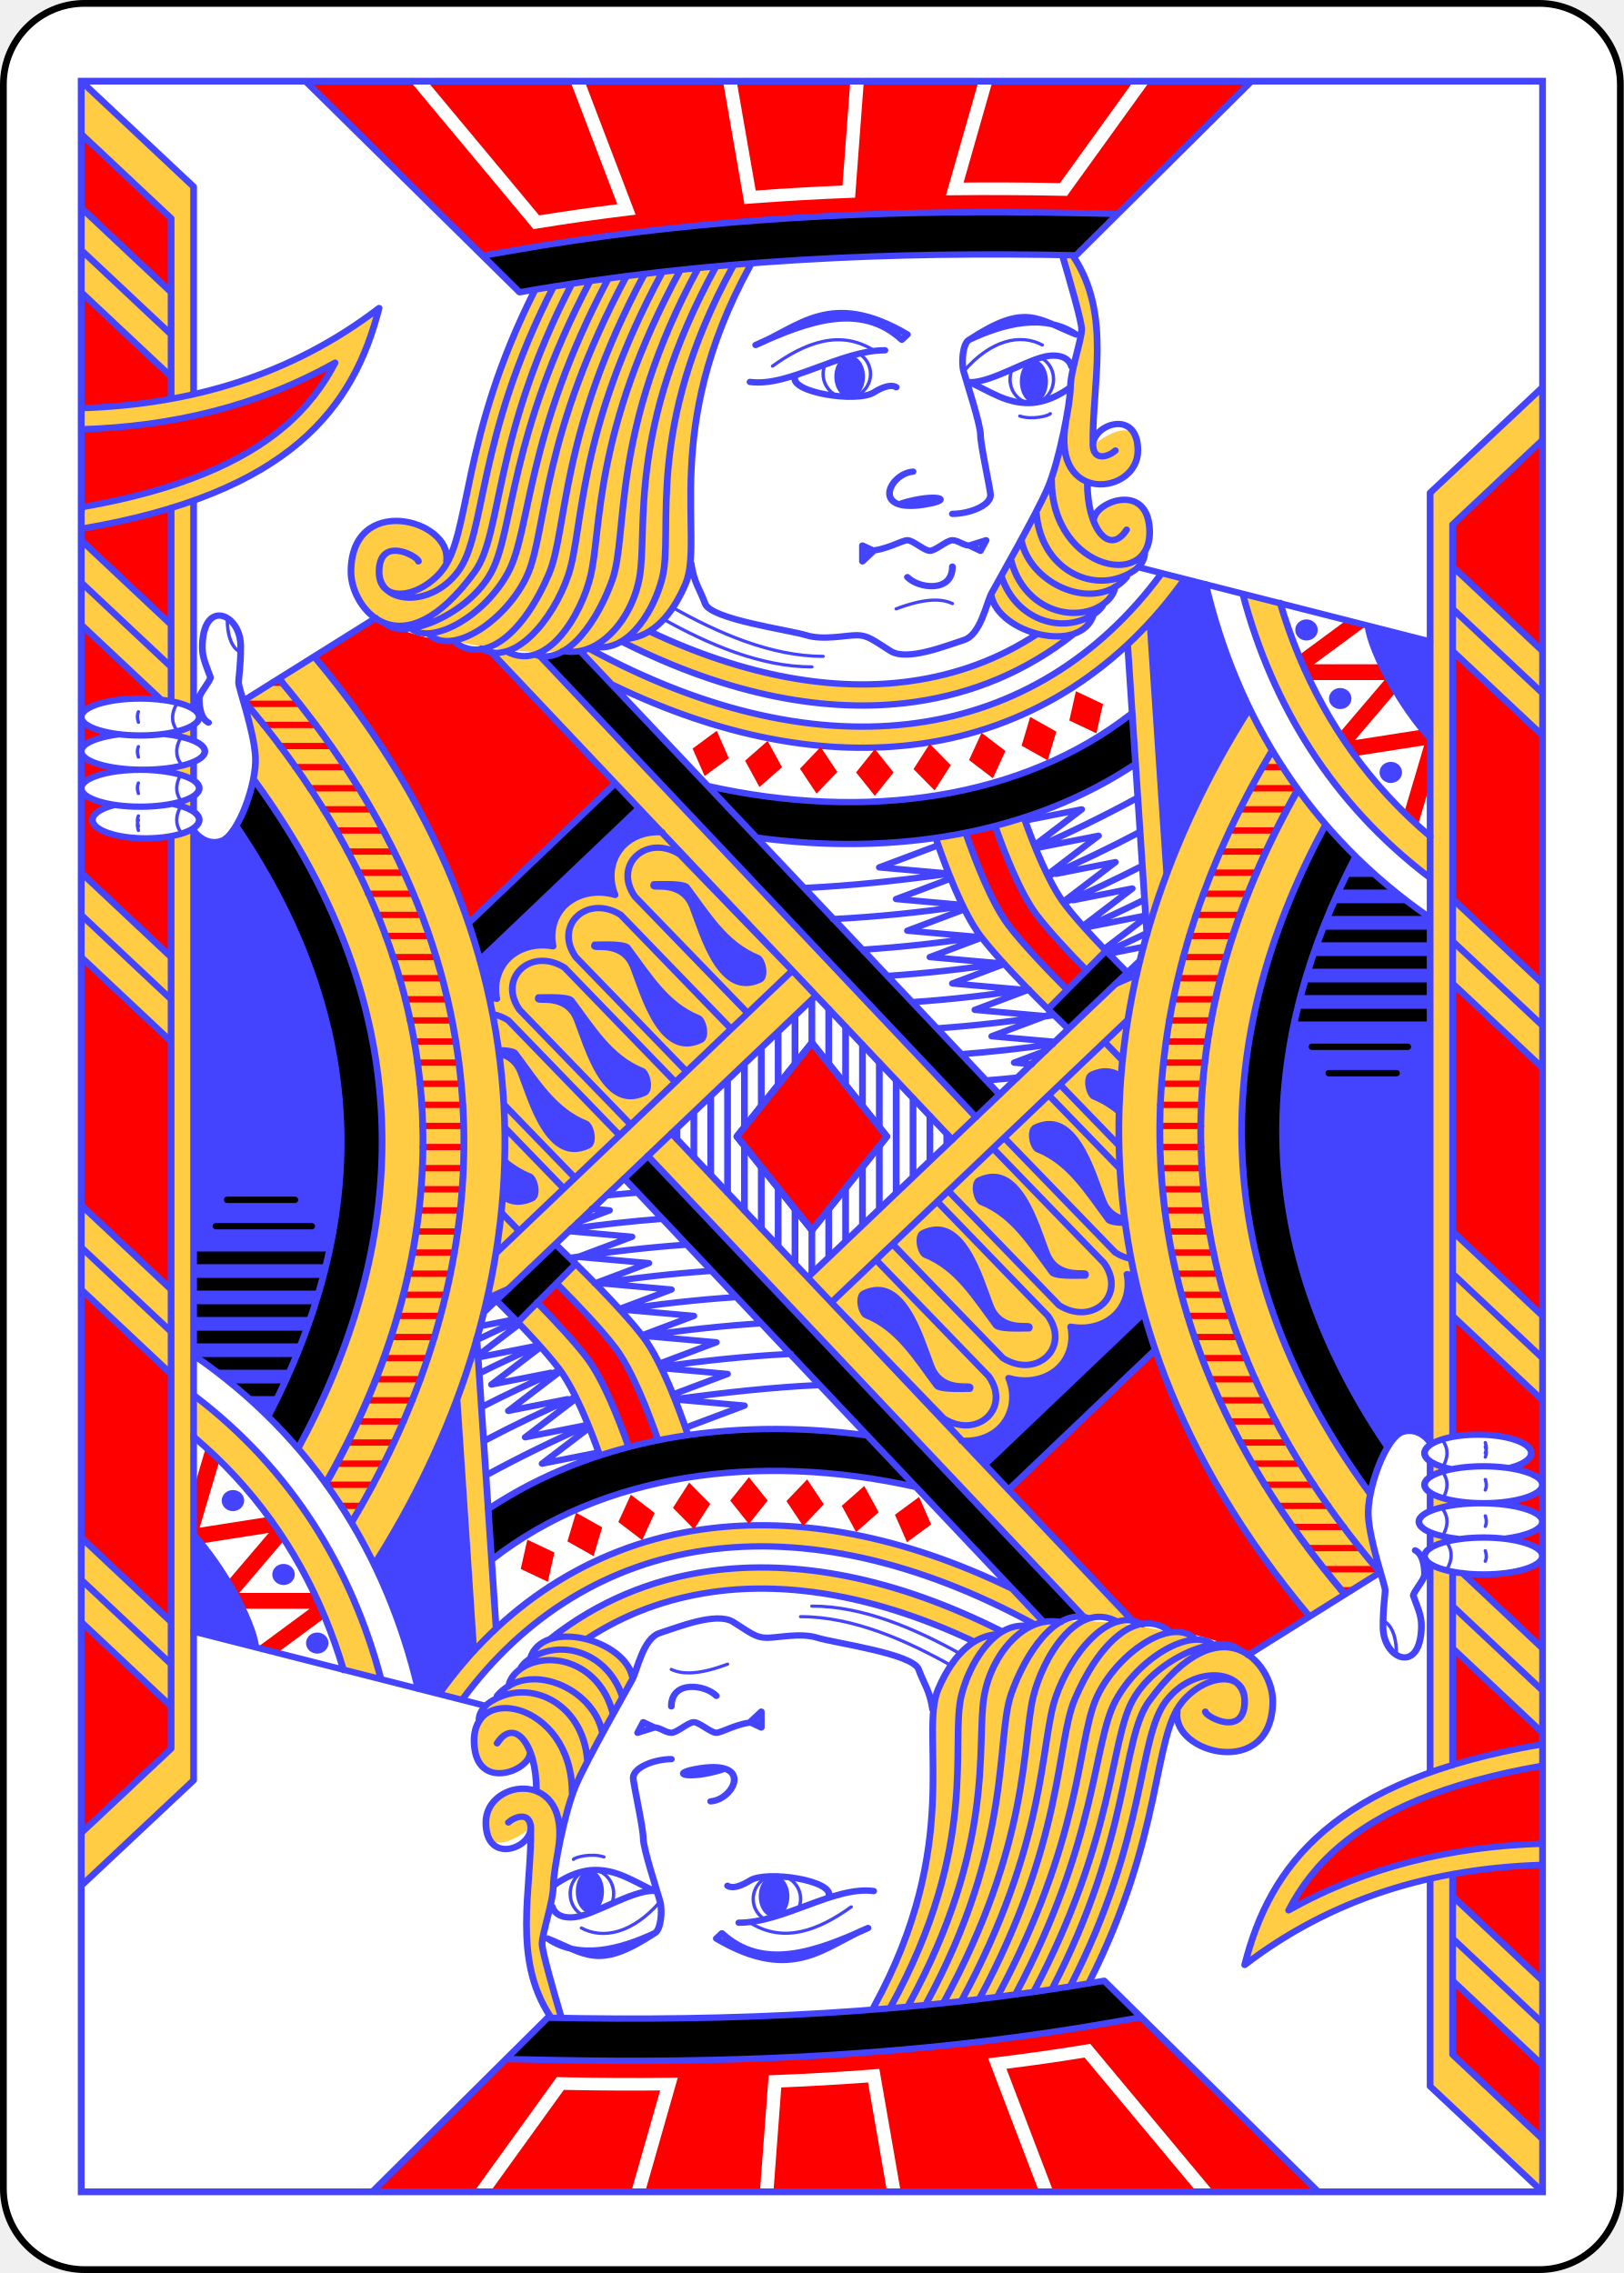
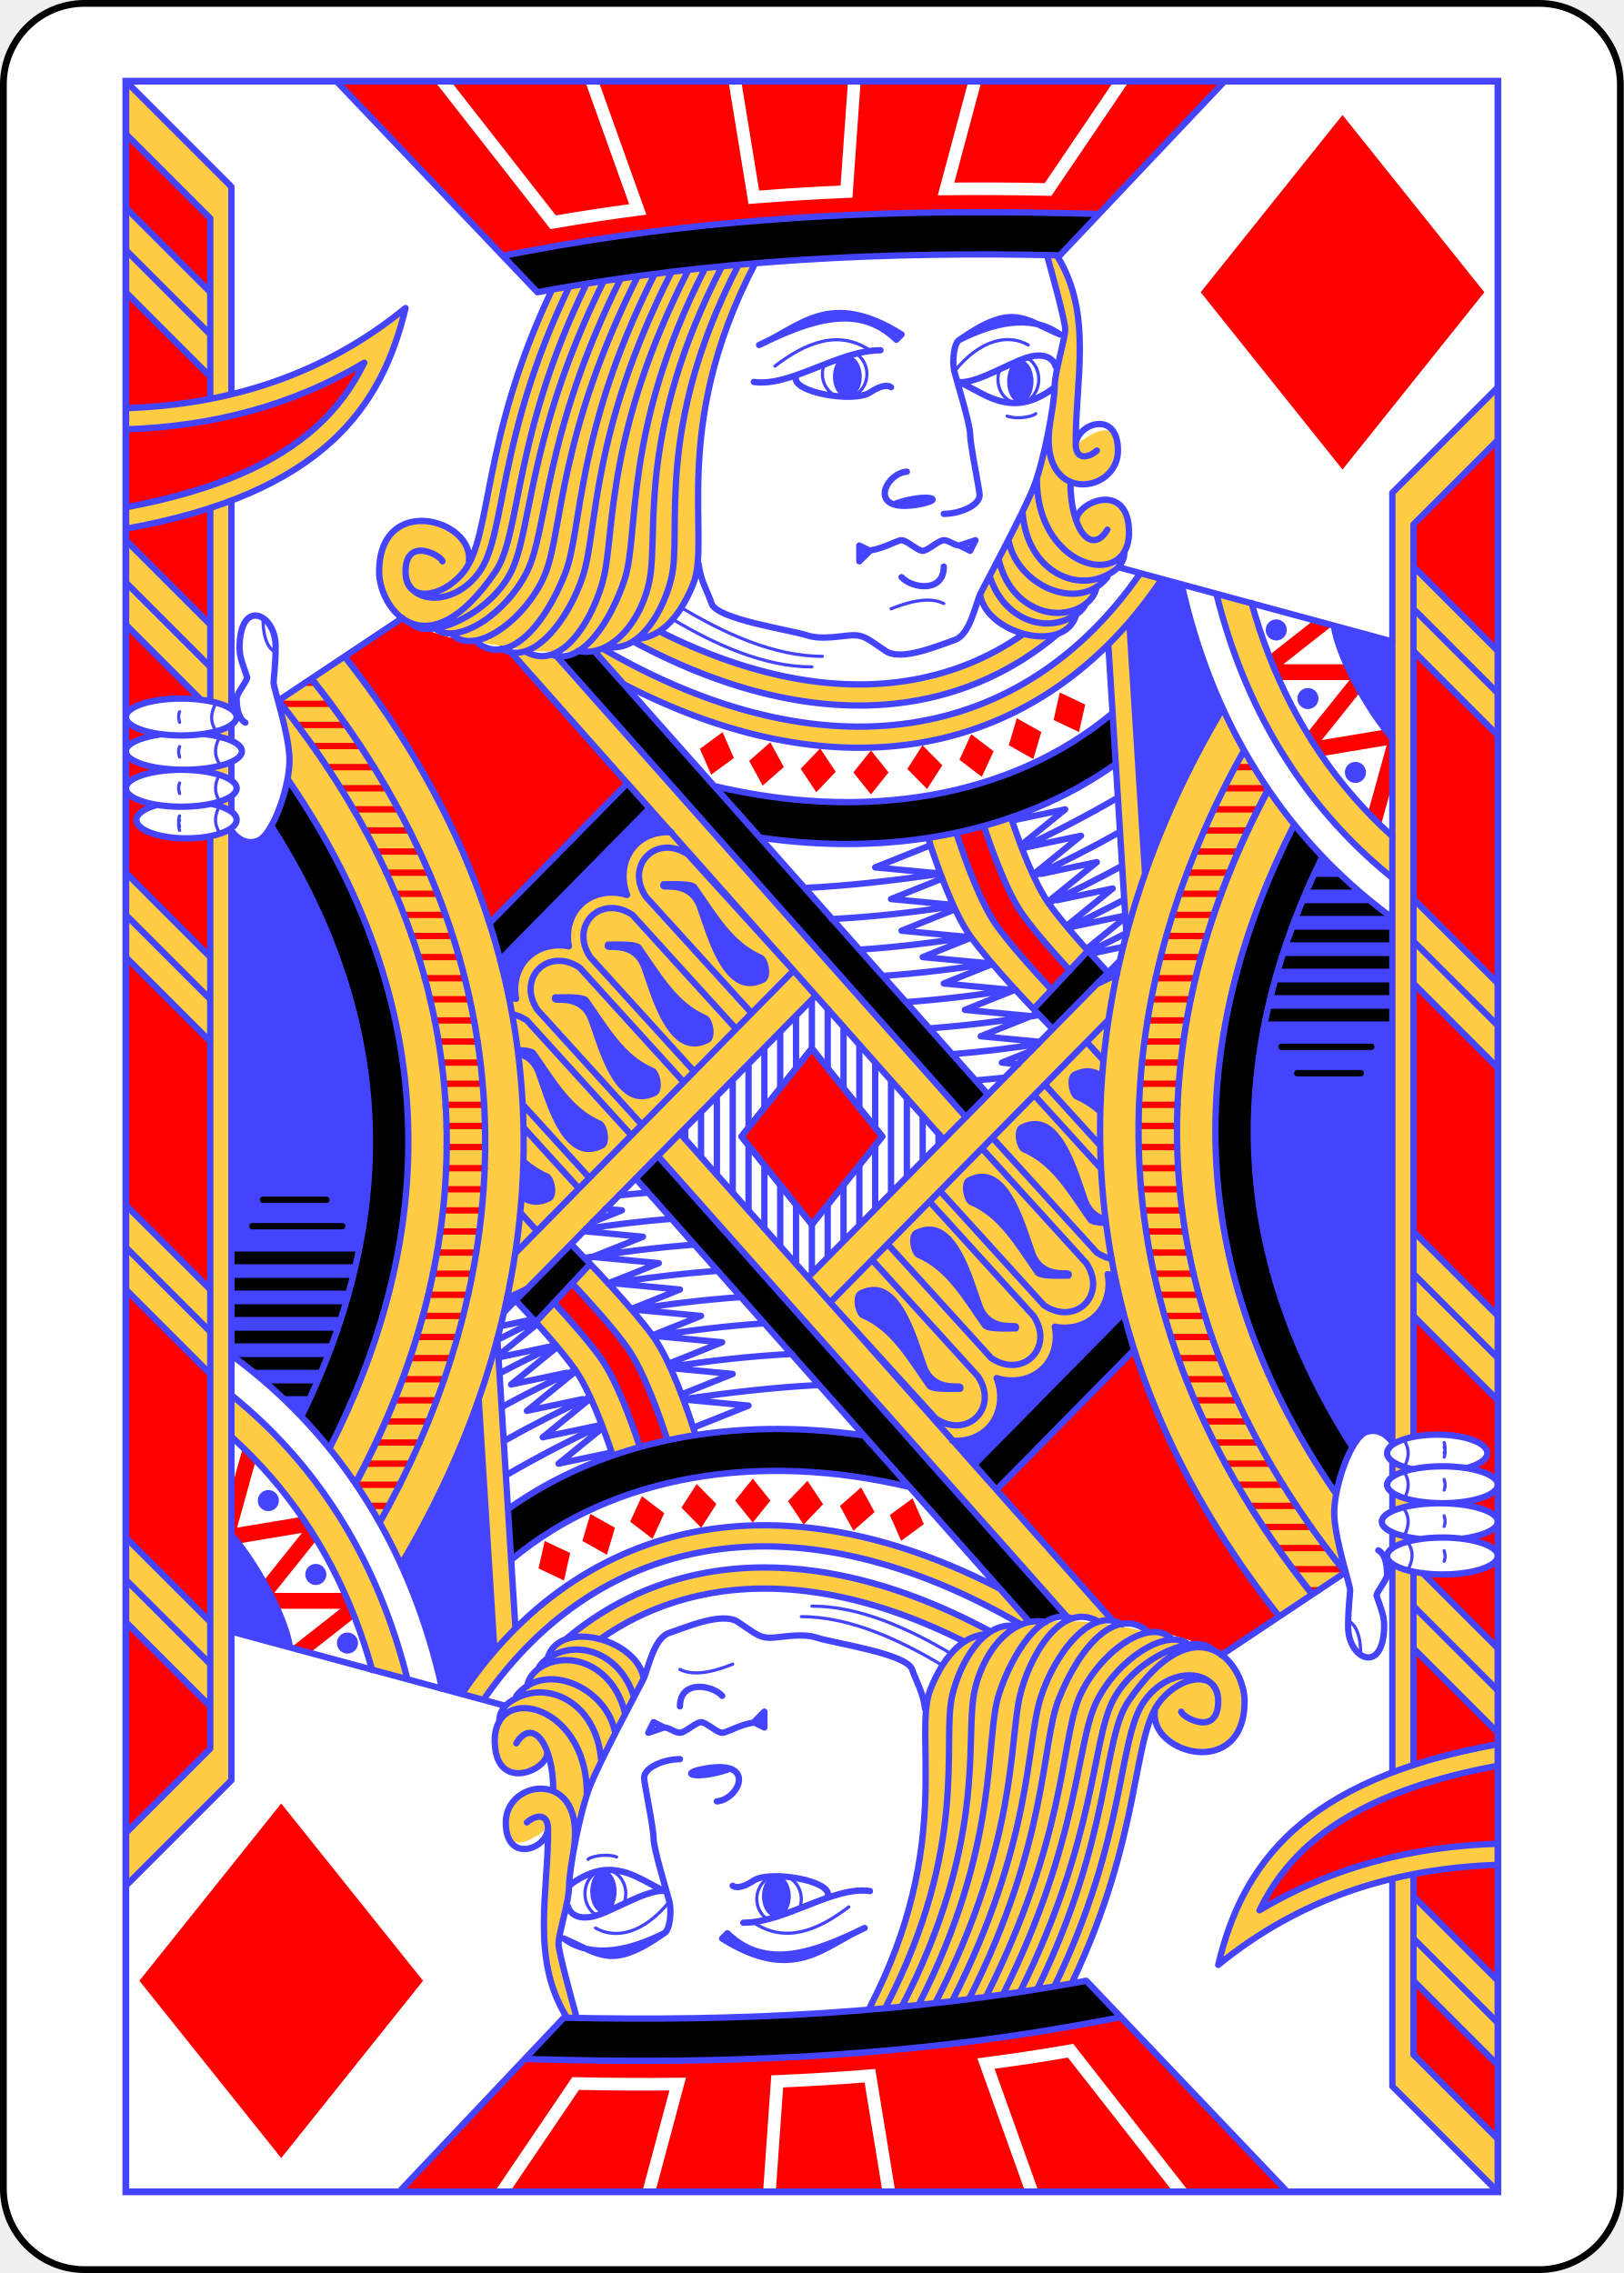
<svg xmlns="http://www.w3.org/2000/svg" xmlns:xlink="http://www.w3.org/1999/xlink" class="card" face="JD" height="3.5in" preserveAspectRatio="none" viewBox="-120 -168 240 336" width="2.5in">
  <defs>
    <symbol id="SDJ" viewBox="-600 -600 1200 1200" preserveAspectRatio="xMinYMid">
      <path d="M-400 0L0 -500L400 0L 0 500Z" fill="red" />
    </symbol>
    <symbol id="DJ6" preserveAspectRatio="none" viewBox="0 0 1300 2000">
      <path stroke="#44F" stroke-linecap="round" stroke-linejoin="round" stroke-width="3" fill="none" d="M85,590c-4.701,8.725 -5.187,17.099 0,25M88.71,621.884c-4.701,8.725 -5.187,17.099 0,25M88.71,656.884c-4.701,8.725 -5.187,17.099 0,25M88.71,686.884c-4.701,8.725 -5.187,17.099 0,25M130,510c0,25 10,30 10,30M50.928,597.5c-1.131,2.58 -1.339,5.774 0,10M50.928,630.524c-1.131,2.58 -1.339,5.774 0,10M50.928,665c-1.131,2.58 -1.339,5.774 0,10M50.928,700c-1.131,2.58 -1.339,5.774 0,10M50.928,696.159c-1.131,2.58 -1.339,5.774 0,10M725,500c25,-10 40,-10 50,-5M705,255c-30,-20 -60.951,-7.28 -90,15M785,275c24.496,-30.289 50.876,-35.961 70,-25M692.54,258.604c5.799,4.009 9.635,10.975 9.635,18.896 0,12.426 -9.441,22.5 -21.088,22.5 -11.646,0 -21.088,-10.074 -21.088,-22.5 0,-3.285 0.66,-6.406 1.846,-9.22M853.124,261.739c6.976,3.399 11.876,11.415 11.876,20.761 0,12.426 -8.662,22.5 -19.347,22.5 -10.685,0 -19.347,-10.074 -19.347,-22.5 0,-3.816 0.817,-7.411 2.259,-10.56M835,317.323c11.292,3.969 26.1,-0.362 27.069,-2.323M517.969,509.822C557.538,533.358 604.489,555.092 650,555M525.369,498.266C565.472,522.392 613.488,545.094 660,545" />
-       <use xlink:href="#SDJ" height="200" width="200" transform="translate(650,1000)scale(1,1.065)rotate(0)translate(-100,-100)" stroke="#44F" stroke-width="36" stroke-linejoin="round" stroke-linecap="round" />
-       <use xlink:href="#SDJ" height="50" width="50" transform="translate(894,598)scale(1,1.065)rotate(-26)translate(-25,-25)" />
-       <use xlink:href="#SDJ" height="50" width="50" transform="translate(852,623)scale(1,1.065)rotate(-22)translate(-25,-25)" />
-       <use xlink:href="#SDJ" height="50" width="50" transform="translate(806,639)scale(1,1.065)rotate(-14)translate(-25,-25)" />
-       <use xlink:href="#SDJ" height="50" width="50" transform="translate(757,650)scale(1,1.065)rotate(-6)translate(-25,-25)" />
-       <use xlink:href="#SDJ" height="50" width="50" transform="translate(706,655)scale(1,1.065)rotate(0)translate(-25,-25)" />
-       <use xlink:href="#SDJ" height="50" width="50" transform="translate(656,653)scale(1,1.065)rotate(5)translate(-25,-25)" />
-       <use xlink:href="#SDJ" height="50" width="50" transform="translate(607,647)scale(1,1.065)rotate(10)translate(-25,-25)" />
-       <use xlink:href="#SDJ" height="50" width="50" transform="translate(560,637)scale(1,1.065)rotate(15)translate(-25,-25)" />
+       <use xlink:href="#SDJ" height="200" width="200" transform="translate(650,1000)scale(1,1)rotate(0)translate(-100,-100)" stroke="#44F" stroke-width="36" stroke-linejoin="round" stroke-linecap="round" />
+       <use xlink:href="#SDJ" height="50" width="50" transform="translate(894,598)scale(1,1)rotate(-26)translate(-25,-25)" />
+       <use xlink:href="#SDJ" height="50" width="50" transform="translate(852,623)scale(1,1)rotate(-22)translate(-25,-25)" />
+       <use xlink:href="#SDJ" height="50" width="50" transform="translate(806,639)scale(1,1)rotate(-14)translate(-25,-25)" />
+       <use xlink:href="#SDJ" height="50" width="50" transform="translate(757,650)scale(1,1)rotate(-6)translate(-25,-25)" />
+       <use xlink:href="#SDJ" height="50" width="50" transform="translate(706,655)scale(1,1)rotate(0)translate(-25,-25)" />
+       <use xlink:href="#SDJ" height="50" width="50" transform="translate(656,653)scale(1,1)rotate(5)translate(-25,-25)" />
+       <use xlink:href="#SDJ" height="50" width="50" transform="translate(607,647)scale(1,1)rotate(10)translate(-25,-25)" />
+       <use xlink:href="#SDJ" height="50" width="50" transform="translate(560,637)scale(1,1)rotate(15)translate(-25,-25)" />
    </symbol>
    <symbol id="DJ5" preserveAspectRatio="none" viewBox="0 0 1300 2000">
      <path stroke="#44F" stroke-linecap="round" stroke-linejoin="round" stroke-width="6" fill="none" d="M100,709.952V1610L-2.9802322e-6,1710M100,678.111v13.911M100,645.033v17.312M100,609.791v14.839M100,397.41V594.643M5.9604645e-7,5.9604645e-7 100,100v196.63M100.156,1207.275c107.997,79.347 171.737,190.717 199.486,315.914M207.3,545.261C445.376,846.844 403.682,1165.656 260.675,1405.606M358.174,1166.617 653.704,866.472M365.264,541.561 774.865,1002.951M650,870.236V1005M635,885.469V1120.805M620,900.703 620,1103.908M605,915.937l10e-6,171.074M590,931.172V1070.115M575,946.406V1053.219M560,961.641l-2e-5,74.682M545,976.875l-10e-6,42.551M530,992.109v10.42M408.006,544.65 795.9,981.588M444.424,540.616l372.51,419.609M368.801,1110.75 632.661,842.769M354.528,832.821 496.146,688.992M344.459,797.973 475.103,665.289M144.449,587.034 262.085,508.61M940.101,460.451l259.692,70.425M882.049,524.54c-41.333,34.618 -88.82,55.864 -141.033,63.696 -77.195,11.579 -165.246,-6.435 -258.699,-56.453M453.028,538.37c103.513,59.813 202.907,82.851 290.956,69.644 86.565,-12.985 161.584,-61.304 217.217,-141.821M850.411,523.829C816.55,547.595 778.945,562.323 738.049,568.457 669.735,578.704 590.814,564.241 505.551,521.317M557.384,667.852c141.56,33.774 280.148,12.039 377.1,-68.721M930.877,534.031l17.164,274.628M950.766,512.261c5.176,82.814 10.432,166.905 14.861,237.784M601.099,716.788c123.687,18.042 244.26,-3.946 336.972,-69.989M760.133,716.928C767.967,741.662 783.721,787.209 800,810c19.662,27.527 60.973,70.517 77.718,87.621M786.849,712.279C795.124,737.784 809.834,778.767 825,800c12.464,17.45 33.628,41.114 51.719,60.458M813.053,705.961C821.503,731.58 835.544,769.762 850,790c10.843,15.18 28.27,35.063 44.53,52.714M838.642,697.737C847.145,723.316 860.874,760.224 875,780c13.414,18.779 36.904,44.756 55.795,64.8M153.972,662.331C309.967,889.988 287.883,1108.489 192.987,1295.533M1199.928,715.507c-53.227,-48.045 -91.438,-105.975 -116.853,-171.387 -6.273,-16.146 -11.767,-32.747 -16.514,-49.768M1198.823,754.032c-86.122,-69.992 -139.221,-162.657 -165.48,-268.012M1144.6,515.971c3.51,27.018 30.401,77.532 54.943,106.167M80,240 -2.9802322e-7,160M0,120l80,80M80,280 -2.9802322e-7,200M80,555 -2.9802322e-7,475M0,435l80,80M80,870 -2.9802322e-7,790M0,750l80,80M80,910 -2.9802322e-7,830M80,1185 -2.9802322e-7,1105M0,1065l80,80M80,1225 -2.9802322e-7,1145M80,1500 -2.9802322e-7,1420M0,1380l80,80M80,1540 -2.9802322e-7,1460M80,715.826V1580L-5.9604645e-7,1660M80,404.212V586.914M0,50l80,80v170.958M592.661,882.769l-100,-110c-20,-30 10,-60 40,-40l100,110M538.524,938.376 440,830c-20,-30 10,-60 40,-40l98.193,108.012M488.885,988.773 390,880c-20,-30 10,-60 40,-40l98.606,108.467M366.055,884.082c4.519,0.868 9.232,2.776 13.945,5.918l98.886,108.774M439.259,1039.185 376.341,969.976M376.856,991.542l52.371,57.608M389.335,1089.268l-15.594,-17.153M516.977,711.775c-1.078,-0.089 -2.152,-0.14 -3.221,-0.156 -1.297,-0.018 -2.586,0.017 -3.863,0.105 -10.219,0.706 -19.688,4.787 -26.588,11.688 -11.544,11.544 -15.19,30.278 -8.35,47.686 -5.928,-1.859 -11.945,-2.542 -17.723,-2.143 -10.219,0.706 -19.689,4.787 -26.59,11.688 -9.67,9.67 -13.793,24.386 -10.859,39.141 -4.226,-0.84 -8.449,-1.111 -12.551,-0.828 -10.219,0.706 -19.689,4.787 -26.59,11.688 -9.617,9.617 -13.748,24.224 -10.908,38.896 -0.283,-0.06 -0.566,-0.133 -0.85,-0.188 -0.98,-0.203 -1.978,-0.307 -2.979,-0.311 -0.87,-0.003 -1.723,0.068 -2.555,0.208M911.501,824.106l-51.301,54.965M848.93,726.398c30.438,-14.244 60.781,-29.936 91.001,-47.503M860.229,753.123c27.325,-12.679 54.575,-26.511 81.729,-41.804M874.067,778.661c23.36,-10.811 46.666,-22.46 69.903,-35.142M892.425,802.102c17.883,-8.34 35.733,-17.177 53.545,-26.598M912.413,824.762c11.862,-5.596 23.71,-11.414 35.541,-17.48M919.958,855.554c6.272,-2.875 12.539,-5.81 18.803,-8.809M848.071,724.086 890,690 839.651,700.627M859.686,751.837 905,715 852.309,726.121M873.553,777.759 920,740 867.309,751.121M891.242,800.573 935,765 882.309,776.121M946.916,790.651l-49.607,10.47M910.283,822.288l36.743,-29.869M944.574,820.366l-27.265,5.754M921.876,854.122l18.259,-14.844M796.745,810.826 735,805 785,785M816.745,835.826 755,830 800.995,811.602M836.745,860.825 775,855 821.293,836.483M856.745,885.826 795,880 843.076,860.769M865.487,910.235 810,905 860,885M771.875,751.157c-45.675,6.443 -87.52,11.323 -128.233,13.293M771.745,750.826 710,745 760,725M784.463,781.691c-37.56,5.866 -76.037,10.142 -115.741,12.289M783.928,780.56 725,775 773.666,755.534M800.543,810.726c-34.211,5.512 -69.172,9.723 -105.121,12.221 -0.113,0.008 -0.226,0.016 -0.338,0.024M820.562,835.723c-33.673,5.426 -68.073,9.591 -103.426,12.104M842.46,860.416c-33.626,5.47 -67.975,9.688 -103.271,12.263M865,885c-33.784,5.565 -68.294,9.873 -103.757,12.527M864.175,912.505c-26.572,4.034 -53.609,7.264 -81.218,9.499M832.539,944.214c-9.118,0.981 -18.296,1.857 -27.537,2.622M845.626,931.474 830,930 857.643,918.943M137.753,705.592c129.038,202.306 110.486,391.093 29.078,558.571M144.664,587.05c211.433,263.851 187.394,526.874 72.807,741.458M240.698,1365.491C368.264,1137.311 400.016,847.839 175.72,566.274M144.78,587.132C356.096,850.901 332.058,1113.924 217.853,1328.87M176.02,566.162c223.996,281.677 192.244,571.149 64.817,798.824M100,710c0,0 9.291,14.995 24.328,10.107C139.668,715.121 156.474,665.06 155,640c-1.468,-24.957 -15,-65 -15,-70 0,-5 1.909,-14.691 1.909,-34.691 0,-30 -31.909,-45.309 -34.073,-2.527C107.209,545.174 110,550 115,565M115,565c-0.676,4.552 -10,15 -10,20 0,20 8.286,22.809 8.286,22.809M0,602.5A52.5,17.5 0 0 1 52.5,585 52.5,17.5 0 0 1 105,602.5 52.5,17.5 0 0 1 52.5,620 52.5,17.5 0 0 1 0,602.5M0,635c0,0 0,0 0,0 0,-7.263 13.907,-13.493 33.71,-16.141M73.837,618.553C94.935,621 110,627.44 110,635c0,9.665 -24.624,17.5 -55,17.5 -30.376,0 -55,-7.835 -55,-17.5M0,670A52.5,17.5 0 0 1 52.5,652.5 52.5,17.5 0 0 1 105,670 52.5,17.5 0 0 1 52.5,687.5 52.5,17.5 0 0 1 0,670M81.191,684.829C95.421,687.851 105,693.514 105,700c0,9.665 -21.266,17.5 -47.5,17.5 -26.234,0 -47.5,-7.835 -47.5,-17.5 0,-5.87 7.845,-11.066 19.884,-14.24M71.354,586.354 1.8096853e-5,515M0.02,309.855C97.554,306.607 187.046,278.578 265,215 242.582,308.966 186.547,390.542 0.192,424.084M0.026,329.865C80.534,327.262 156.893,308.022 225.898,266.748 215.042,289.094 200.421,309.706 179.627,328.295 143.531,360.564 88.07,387.481 0.303,403.733M403.784,197.624C336.263,339.655 347.37,430.787 320,465c-20,25 -55,30 -55,0 0,-35 34.9,-14.626 35,-10M420.15,194.736C350.946,338.298 360.638,429.107 335,465c-25,35 -70,30 -70,0M436.417,192.11C365.772,337.154 375.059,428.375 350,465c-65,95 -110,35 -110,0 0,-75 90,-50 85,-10M452.669,189.51C380.329,335.873 384.964,425.072 365,465c-20,40 -77.602,65.61 -94.572,48.745M468.763,187.305C395.282,334.978 400.064,424.872 380,465c-20,40 -64.5,68.136 -85,55M484.862,185.097C410.176,334.001 413.892,422.783 398.06,465c-15,40 -63.998,80.555 -88.06,60M500.989,182.866C425.269,333.183 432.827,424.628 416.121,466.749 395,520 361.556,552.647 333.873,532.762M517.083,180.7C440.175,332.311 447.076,424.662 433.307,468.06 420,510 385.05,555.512 355.845,537.641M532.953,178.991C455.14,331.615 463.149,424.349 453.116,468.935 445,505 414.577,561.021 378.609,540.433M548.832,177.272C470.166,330.965 486.957,428.902 472.488,472.432 460,510 433.177,553.423 404.187,543.706M564.713,175.556C485.046,330.227 504.286,424.838 496.669,470.246 490,510 460.572,546.713 428.474,539.875M580,175C500,330 527.498,425.817 516.915,470.683 510,500 488.836,539.016 459.373,536.333M595,175c-80,155 -40.203,258.598 -57.401,301.367 -14.963,37.211 -34.463,50.386 -51.885,51.962M872.923,165.37C878.475,185.244 890,227.409 890,235c0,10 -10,40 -10,55 0,15 -10,70 -20,95 -10,25 -45,90 -50,100 -5,10 -9.809,39.563 -24.809,44.563C770.191,534.563 735,550 720,540c-15,-10 -20,-15 -30,-15 -10,0 -30,5 -45,0 -15,-5 -85,-15 -90,-30 -4.379,-13.209 -10,-20 -12.377,-37.814M600,250c38.334,-16.373 66.186,-53.253 135,-10v0l-5,5c-36.119,-35.307 -82.46,-18.225 -130,5v0M885,240c-35,-15 -45,-30 -95,5v0c30,-15 66.711,-25.583 95,-5v0M790,245c-5.615,2.796 -7.258,21.124 -5,30 2.466,9.691 15,50 15,60 0,10 8.935,52.186 8.935,57.186C808.935,402.186 790,410 775,410M740,370c-20.808,1.708 -37.884,39.089 9.316,31.367C779.331,396.457 760,390 730,400M695,440v15l10,-10 -10,-5v0M805,435l-5,10 -10,-5 15,-5v0M700,445c15,0 30,-10 35,-10 5,0 15,10 20,10 5,0 15,-10 20,-10 5,0 10,5 15,5M735,470c10.017,10.832 40,15 40,-10M595,285c35,5 80,-30 120,-30M635,280c-5,15 55,25 70,15 15,-10 20,-5 20,-5M790.923,285.265c20,0 52.332,-22.8 70,-25 17.668,-2.2 20,10 20,10M790,285c20,10 33.071,20 52.775,20C862.479,305 880,290 880,290M882.739,166.219C916.805,221.491 899.287,285.408 900,345c0.877,16.276 15,10 20,5M875.871,322.903C862.68,401.749 940,392.043 940,350c0,-40 -40,-25 -40,-5M895,380c0,45 20,70 35,45M863.258,377.678C863.149,465.861 958.062,484.498 950,420c-5,-40 -50,-20 -49.354,-3.324M849.71,409.419C853.692,459.152 893.434,482.286 925,470c18.663,-7.264 21.42,-17.97 21.126,-24.435M836.381,435.227C844.554,477.951 902.816,504.171 930,470M826.958,452.98c9.23,40.691 44.654,58.763 73.332,47.601 9.377,-3.79 17.976,-11.415 19.488,-21.63M818.484,468.745c11.128,36.612 44.521,52.456 71.806,41.836 10.08,-3.923 15.519,-8.85 18.345,-13.571M809.429,486.652c6.149,37.142 80.063,56.922 91.04,18.908M920.159,125.779l-34.261,-0.77c-20.572,-0.462 -41.188,-0.75 -61.848,-0.84 -144.617,-0.628 -291.435,8.513 -441.393,36.51l-25.623,4.783M199.524,-1.861155e-4 390,200C557.854,168.663 722.223,161.344 885,165L1041.082,-4.7504902e-4M472.329,571.725c96.126,49.651 189.631,68.816 274.622,56.068 92.087,-13.813 172.42,-65.876 230.705,-150.232l3.633,-5.258" />
    </symbol>
    <symbol id="DJ4" preserveAspectRatio="none" viewBox="0 0 1300 2000">
      <path fill="black" d="M130,1057c-4.057,-0.057 -4.057,6.057 0,6h60c4.057,0.057 4.057,-6.057 0,-6zm-10,25c-4.057,-0.057 -4.057,6.057 0,6h85c4.057,0.057 4.057,-6.057 0,-6zm-20,27v12h117.996l2.322,-12zm0,25v12h112.19l2.612,-12zm0,25v12h104.353l3.774,-12zm0,25v12h96.806l3.483,-12zm17.561,37h68.505l4.935,-12h-87.372zm29.898,25h27.866l4.935,-12h-46.444zM885.898,125.01c-20.572,-0.462 -41.188,-0.75 -61.848,-0.84 -144.617,-0.628 -291.435,8.513 -441.393,36.51L356.765,165.141 390,200c167.854,-31.337 332.223,-38.656 495,-35l35.361,-38.408zM934.484,599.132c-96.952,80.76 -235.54,102.495 -377.1,68.721l43.715,48.936c123.687,18.042 244.26,-3.946 336.972,-69.989zM816.934,960.224 444.424,540.616 408.006,544.65 795.9,981.588ZM496.146,688.992 354.528,832.821 344.459,797.973 475.103,665.289ZM877.718,897.621c-4.427,-4.522 -10.572,-10.854 -17.549,-18.39l51.237,-55.326c6.549,7.159 13.215,14.344 19.389,20.895M192.987,1295.533c94.897,-187.044 116.98,-405.546 -39.015,-633.202 -4.979,15.602 -9.504,32.46 -16.219,43.261 129.038,202.306 110.486,391.093 29.078,558.571z" />
    </symbol>
    <symbol id="DJ3" preserveAspectRatio="none" viewBox="0 0 1300 2000">
      <path fill="#44F" d="M509,758c9,0 28.315,-1.237 32,4 19,27 34.047,54.141 62,66 5.895,2.501 10.258,21.901 2,26 -38.418,19.069 -54.167,-44.095 -64,-71 -7.297,-19.969 -27.054,-16.342 -31,-17 -6,-1 -3.687,-8 -1,-8zM456.339,815.231c9,0 28.315,-1.237 32,4 19,27 34.047,54.141 62,66 5.895,2.501 10.258,21.901 2,26 -38.418,19.069 -54.167,-44.095 -64,-71 -7.297,-19.969 -27.054,-16.342 -31,-17 -6,-1 -3.687,-8 -1,-8zM406.339,865.231c9,0 28.315,-1.237 32,4 19,27 34.047,54.141 62,66 5.895,2.501 10.258,21.901 2,26 -38.418,19.069 -54.167,-44.095 -64,-71 -7.297,-19.969 -27.054,-16.342 -31,-17 -6,-1 -3.687,-8 -1,-8zM371.248,915.149c7.579,0.188 14.956,1.05 17.09,4.082 19,27 34.047,54.141 62,66 5.895,2.501 10.258,21.901 2,26 -38.418,19.069 -54.167,-44.095 -64,-71 -3.549,-9.711 -10.044,-13.842 -16.235,-15.599M376.289,1019.066c7.016,6.682 14.831,12.255 24.049,16.166 5.895,2.501 10.258,21.901 2,26 -10.879,5.4 -19.941,4.206 -27.565,-0.892M697.25,280a13.625,20 0 0 1 -13.625,20 13.625,20 0 0 1 -13.625,-20 13.625,20 0 0 1 13.625,-20 13.625,20 0 0 1 13.625,20zM860,284.506a12.5,20.292 0 0 1 -12.5,20.292 12.5,20.292 0 0 1 -12.5,-20.292 12.5,20.292 0 0 1 12.5,-20.292 12.5,20.292 0 0 1 12.5,20.292zM1039.288,594.296c-17.009,-37.323 -29.874,-76.645 -38.918,-117.435l-19.08,-4.558 -3.633,5.258c-8.474,12.264 -17.414,23.846 -26.839,34.714 5.125,82.8 10.381,166.892 15.044,237.706 19.442,-54.632 44.354,-106.743 73.427,-155.684zM1144.6,515.971l55.194,14.905m-55.194,-14.905c3.51,27.018 30.401,77.532 54.943,106.167l0.251,-91.261M137.57,706c-4.348,7.569 -8.855,12.681 -13.242,14.107C109.291,724.995 100,709.976 100,709.976l0.078,496.904c23.977,17.954 45.709,37.081 66.058,57.431 82.103,-167.626 100.655,-356.414 -28.566,-558.312zM100,1610 -10,1720M354.528,832.821l141.618,-143.829 20.83,22.783c-1.078,-0.089 -2.152,-0.14 -3.221,-0.156 -1.297,-0.018 -2.586,0.017 -3.863,0.105 -10.219,0.706 -19.688,4.787 -26.588,11.688 -11.544,11.544 -15.19,30.278 -8.35,47.686 -5.928,-1.859 -11.945,-2.542 -17.723,-2.143 -10.219,0.706 -19.689,4.787 -26.59,11.688 -9.67,9.67 -13.793,24.386 -10.859,39.141 -4.226,-0.84 -8.449,-1.111 -12.551,-0.828 -10.219,0.706 -19.689,4.787 -26.59,11.688 -9.617,9.617 -13.748,24.224 -10.908,38.896 -0.283,-0.06 -0.566,-0.133 -0.85,-0.188 -0.98,-0.203 -1.978,-0.307 -2.979,-0.311 -0.87,-0.003 -1.723,0.068 -2.555,0.208zM1100,520a10,10 0 0 1 -10,10 10,10 0 0 1 -10,-10 10,10 0 0 1 10,-10 10,10 0 0 1 10,10zM1130,585a10,10 0 0 1 -10,10 10,10 0 0 1 -10,-10 10,10 0 0 1 10,-10 10,10 0 0 1 10,10zM1175,655a10,10 0 0 1 -10,10 10,10 0 0 1 -10,-10 10,10 0 0 1 10,-10 10,10 0 0 1 10,10z" />
    </symbol>
    <symbol id="DJ2" preserveAspectRatio="none" viewBox="0 0 1300 2000">
      <path fill="red" d="M199.521,0l157.664,165.582 25.473,-4.902c149.958,-27.996 296.776,-37.138 441.393,-36.51 20.66,0.09 41.275,0.378 61.848,0.84l34.475,1.57L1040.949,0h-90.371l-73.627,108.701 -3.268,-0.072c-17.44,-0.384 -35.101,-0.607 -52.801,-0.684 -14.191,-0.062 -28.397,-0.029 -43.678,0.152l-7.916,0.094L798.268,0H696.223l-7.773,110.4 -5.359,0.221c-28.906,1.195 -58.058,2.965 -87.605,5.359L589.971,116.428 570.955,0H447.898l45.314,126.52 -7.391,0.957c-26.194,3.391 -52.95,7.403 -79.91,12.123L402.369,140.221 292.633,0Zm108.35,0 99.543,127.197c23.432,-4.051 46.649,-7.54 69.502,-10.588L435.15,0Zm275.244,0 16.924,103.627c25.991,-2.041 51.693,-3.606 77.189,-4.721L684.191,0Zm227.576,0 -25.73,96.07c12.299,-0.107 24.295,-0.176 35.975,-0.125 16.664,0.072 33.27,0.302 49.725,0.645L936.086,0ZM0,50v70l80,80v-70zm0,150v109.854c27.325,-0.911 54.014,-3.781 80,-8.816V280Zm225.898,66.748C156.887,308.026 80.516,327.253 0,329.854v73.936c87.942,-16.247 143.49,-43.188 179.627,-75.494 20.794,-18.589 35.415,-39.201 46.271,-61.547zM80,404.438C56.424,412.129 29.87,418.722 0,424.094V435l80,80zm182.084,104.172 -54.93,36.684c65.585,82.864 109.888,167.062 137.031,251.623L475.107,665.293 365.264,541.561c-34.415,-10.878 -70.714,-12.66 -103.18,-32.951zm863.334,2.24 -42.344,33.27 9.807,23.381h66.514l-40.512,50.641 14.359,21.424 61.381,-10.23 -17.67,63.613 12.203,12.115 10.982,-39.539 -0.596,-43.387 -6.068,-7.82 -60.371,10.062 36.715,-45.895L1156.74,552.5h-60.057l46.652,-36.656zM0,515v87.5a52.5,17.5 0 0 1 52.5,-17.5 52.5,17.5 0 0 1 18.664,1.164zm0,87.5V635c0,-7.263 13.907,-13.493 33.711,-16.141l0.301,-0.002A52.5,17.5 0 0 1 0,602.5ZM0,635v35a52.5,17.5 0 0 1 52.5,-17.5 52.5,17.5 0 0 1 27.5,2.619v-4.545C72.493,651.797 64.012,652.5 55,652.5 24.624,652.5 0,644.665 0,635Zm0,35v80l80,80V715.414C73.302,716.744 65.642,717.5 57.5,717.5 31.266,717.5 10,709.665 10,700c0,-5.867 7.837,-11.059 19.863,-14.234A52.5,17.5 0 0 1 0,670ZM170.152,567a3,3 0 1 0 0,6h8.428 0.381a3,3 0 1 0 0,-6h-0.381zM72.721,586.354A52.5,17.5 0 0 1 80,587.619v-1.266zM146.998,587a3,3 0 1 0 0,6h46.938 0.355a3,3 0 1 0 0,-6h-0.355zm15.473,20a3,3 0 1 0 0,6h45.842 0.324a3,3 0 1 0 0,-6H208.312ZM80,617.393a52.5,17.5 0 0 1 -6.863,1.166l0.699,-0.006c2.125,0.247 4.17,0.544 6.164,0.869zM176.955,627a3,3 0 1 0 0,6h44.982 0.297a3,3 0 1 0 0,-6h-0.297zm13.672,20a3,3 0 1 0 0,6h44.199 0.27a3,3 0 1 0 0,-6h-0.27zm12.871,20a3,3 0 1 0 0,6h43.381 0.25a3,3 0 1 0 0,-6h-0.25zm12.078,20a3,3 0 1 0 0,6h42.422a3,3 0 1 0 0,-6zm597.477,18.961 -26.203,6.318C795.125,737.784 809.834,778.767 825,800c12.701,17.782 34.437,42.018 52.748,61.559L894.529,842.715C878.269,825.064 860.843,805.18 850,790 835.544,769.762 821.502,731.58 813.053,705.961ZM226.846,707a3,3 0 1 0 0,6h41.582a3,3 0 1 0 0,-6zm10.307,20a3,3 0 1 0 0,6h41.021a3,3 0 1 0 0,-6zm9.557,20a3,3 0 1 0 0,6h40.467a3,3 0 1 0 0,-6zm8.814,20a3,3 0 1 0 0,6h39.76 0.156a3,3 0 1 0 0,-6h-0.156zm8.082,20a3,3 0 1 0 0,6h39.141a3,3 0 1 0 0,-6zm7.354,20a3,3 0 1 0 0,6h38.609a3,3 0 1 0 0,-6zm6.514,20a3,3 0 1 0 0,6h38.264a3,3 0 1 0 0,-6zM0,830v235l80,80V910Zm283.213,17a3,3 0 1 0 0,6h37.809a3,3 0 1 0 0,-6zm5.043,20a3,3 0 1 0 0,6h37.439a3,3 0 1 0 0,-6zm4.354,20a3,3 0 1 0 0,6h37.152a3,3 0 1 0 0,-6zm3.668,20a3,3 0 1 0 0,6h36.945a3,3 0 1 0 0,-6zm2.986,20a3,3 0 1 0 0,6h36.627a3,3 0 1 0 0,-6zm2.197,20a3,3 0 1 0 0,6h36.453a3,3 0 1 0 0,-6zm1.49,20a3,3 0 1 0 0,6h36.398a3,3 0 1 0 0,-6zm0.83,20a3,3 0 1 0 0,6H340a3,3 0 1 0 0,-6zm0.174,20a3,3 0 1 0 0,6H340a3,3 0 1 0 0,-6zm-0.484,20a3,3 0 1 0 0,6h36.412a3,3 0 1 0 0,-6zm-1.137,20a3,3 0 1 0 0,6h36.447a3,3 0 1 0 0,-6zm-1.787,20a3,3 0 1 0 0,6h36.555a3,3 0 1 0 0,-6zm-2.52,20a3,3 0 1 0 0,6h36.816a3,3 0 1 0 0,-6zm-3.184,20a3,3 0 1 0 0,6h37.115a3,3 0 1 0 0,-6zm-3.826,20a3,3 0 1 0 0,6h37.354a3,3 0 1 0 0,-6zM0,1145v235l80,80v-235zm286.551,2a3,3 0 1 0 0,6h37.656a3,3 0 1 0 0,-6zm-5.109,20a3,3 0 1 0 0,6h38.023a3,3 0 1 0 0,-6zm-5.75,20a3,3 0 1 0 0,6h38.445a3,3 0 1 0 0,-6zm-6.396,20a3,3 0 1 0 0,6h38.914a3,3 0 1 0 0,-6zm-7.041,20a3,3 0 1 0 0,6h39.396a3,3 0 1 0 0,-6zm-7.691,20a3,3 0 1 0 0,6h39.844a3,3 0 1 0 0,-6zm-8.342,20a3,3 0 1 0 0,6h40.34a3,3 0 0 0 0.002,0 3,3 0 0 0 0.006,0h0.039a3,3 0 0 0 0.162,-5.996 3,3 0 0 0 -0.178,0h-0.031zm-9,20a3,3 0 1 0 0,6h40.883a3,3 0 1 0 0,-6zm-9.66,20a3,3 0 1 0 0,6h41.463a3,3 0 1 0 0,-6zm-9.125,20a3,3 0 1 0 0,6h40.877a3,3 0 1 0 0,-6zm12.818,20a3,3 0 1 0 0,6h17.703 0.125a3,3 0 1 0 0,-6h-0.125zM0,1459.955V1660l80,-80v-40.768z" />
    </symbol>
    <symbol id="DJ1" preserveAspectRatio="none" viewBox="0 0 1300 2000">
      <path fill="#FC4" d="M0 0L0 602.5A52.5 17.5 0 0 1 52.5 585A52.5 17.5 0 0 1 100 595.092L100 397.393C208.286 356.236 247.222 289.517 265 215C214.523 256.168 159.203 282.41 100 296.691L100 100L0 0zM0 602.5L0 635C0 627.737 13.907 621.507 33.711 618.859L34.012 618.857A52.5 17.5 0 0 1 0 602.5zM0 635L0 670A52.5 17.5 0 0 1 52.5 652.5A52.5 17.5 0 0 1 100 662.592L100 645.057C90.047 649.557 73.609 652.5 55 652.5C24.624 652.5 0 644.665 0 635zM0 670L0 1710L100 1610L100 707.814C92.207 713.556 76.108 717.5 57.5 717.5C31.266 717.5 10 709.665 10 700C10 694.133 17.837 688.941 29.863 685.766A52.5 17.5 0 0 1 0 670zM872.922 165.369C878.474 185.244 890 227.409 890 235C890 245 880 275 880 290C880 305 870 360 860 385C850 410 815 475 809.715 485.826C812.586 504.418 831.774 518.642 851.9 523.861L850.412 523.828C816.551 547.594 778.945 562.323 738.049 568.457C669.735 578.704 590.814 564.241 505.551 521.316L504.895 521.611C516.499 514.249 527.984 500.274 537.598 476.367C554.796 433.598 515 330 595 175C527.022 174.999 461.402 179.195 403.783 197.625C342.894 325.705 345.947 412.394 326.031 454.139C330 415 240 390 240 465C240 485.578 255.555 514.798 283.029 516.09C348.178 537.161 412.978 552.712 485.713 528.33C488.09 528.115 490.507 527.675 492.945 526.996L482.316 531.783C575.769 581.801 663.821 599.816 741.016 588.236C793.229 580.404 840.716 559.159 882.049 524.541L880.32 524.502C889.914 521.895 897.498 515.848 900.469 505.561C924.519 477.241 934.668 461.558 947.25 443.664C950.076 437.658 951.223 429.786 950 420C945 380 900.001 400 900.119 415.273C896.746 404.841 894.999 393.292 895.145 379.896C914.503 387.622 940 374.143 940 350C940 310 900 345 900 345C900 345 916.804 221.49 882.738 166.219L872.922 165.369zM961.201 466.193C905.569 546.711 830.55 595.029 743.984 608.014C655.935 621.221 556.541 598.183 453.027 538.369L445 540L472.33 571.725C568.456 621.376 661.96 640.542 746.951 627.793C817.729 617.176 881.561 583.959 933.777 530.855L930.877 534.031L948.041 808.658L965.627 750.045C961.199 679.205 955.947 595.159 950.773 512.389C960.181 501.477 969.155 489.865 977.656 477.561L981.289 472.303L961.201 466.193zM1033.342 486.02C1059.601 591.374 1112.7 684.039 1198.822 754.031L1199.928 715.506C1133.563 655.602 1090.542 580.332 1066.561 494.352L1033.342 486.02zM365.264 541.561L516.334 711.734C515.472 711.675 514.612 711.631 513.756 711.619C512.459 711.601 511.17 711.636 509.893 711.725C499.673 712.431 490.205 716.512 483.305 723.412C471.76 734.956 468.115 753.69 474.955 771.098C469.027 769.238 463.01 768.556 457.232 768.955C447.013 769.661 437.543 773.742 430.643 780.643C420.972 790.313 416.849 805.029 419.783 819.783C415.557 818.943 411.334 818.672 407.232 818.955C397.013 819.661 387.543 823.742 380.643 830.643C371.026 840.26 366.894 854.867 369.734 869.539C369.451 869.479 369.168 869.406 368.885 869.352C367.905 869.149 366.907 869.045 365.906 869.041C365.037 869.038 364.183 869.108 363.352 869.248L363.74 871.375C342.124 763.333 292.851 653.033 207.75 544.896L144.154 586.48C147.98 601.13 154.045 623.759 155 640C155.352 645.977 154.664 653.376 153.588 661.789C309.967 889.988 287.883 1108.49 192.412 1294.926C219.454 1328.214 242.125 1365.216 260.432 1405.092C304.395 1331.609 338.788 1250.648 358.482 1164.994L358.174 1166.617L653.705 866.473L774.865 1002.951L795.9 981.588L408.006 544.65L365.264 541.561zM100 609.904A52.5 17.5 0 0 1 73.174 618.559L73.836 618.553C84.484 619.788 93.586 622.042 100 624.941L100 609.904zM100 677.404A52.5 17.5 0 0 1 80.135 684.848L81.191 684.828C89.256 686.541 95.82 689.104 100 692.182L100 677.404zM838.641 697.736L813.053 705.961C821.502 731.58 835.544 769.762 850 790C860.843 805.18 878.269 825.064 894.529 842.715C894.529 842.715 917.566 830.644 910.729 823.059C897.241 808.094 883.902 792.462 875 780C860.874 760.224 847.144 723.315 838.641 697.736zM786.85 712.279L760.133 716.928C767.967 741.662 783.721 787.209 800 810C814.389 830.144 840.371 858.569 859.836 879.07C866.969 886.584 876.719 860.457 876.719 860.457C858.628 841.113 837.464 817.45 825 800C809.834 778.767 795.125 737.784 786.85 712.279z" />
    </symbol>
-     <rect id="XDJ" width="216" height="312" x="-108" y="-156" />
+     <rect id="XDJ" width="202.8" height="312" x="-101.4" y="-156" />
  </defs>
  <rect width="239" height="335" x="-119.5" y="-167.5" rx="12" ry="12" fill="white" stroke="black" />
-   <use width="216" height="312" x="-108" y="-156" xlink:href="#DJ1" />
-   <use transform="rotate(180)" width="216" height="312" x="-108" y="-156" xlink:href="#DJ1" />
-   <use width="216" height="312" x="-108" y="-156" xlink:href="#DJ2" />
-   <use transform="rotate(180)" width="216" height="312" x="-108" y="-156" xlink:href="#DJ2" />
-   <use width="216" height="312" x="-108" y="-156" xlink:href="#DJ3" />
-   <use transform="rotate(180)" width="216" height="312" x="-108" y="-156" xlink:href="#DJ3" />
-   <use width="216" height="312" x="-108" y="-156" xlink:href="#DJ4" />
-   <use transform="rotate(180)" width="216" height="312" x="-108" y="-156" xlink:href="#DJ4" />
-   <use width="216" height="312" x="-108" y="-156" xlink:href="#DJ5" />
-   <use transform="rotate(180)" width="216" height="312" x="-108" y="-156" xlink:href="#DJ5" />
-   <use width="216" height="312" x="-108" y="-156" xlink:href="#DJ6" />
-   <use transform="rotate(180)" width="216" height="312" x="-108" y="-156" xlink:href="#DJ6" />
-   <use xlink:href="#SDJ" height="-2109690.13" width="-2109690.13" x="1056669.783" y="1054720.265" />
+   <use width="202.8" height="312" x="-101.4" y="-156" xlink:href="#DJ1" />
+   <use transform="rotate(180)" width="202.8" height="312" x="-101.4" y="-156" xlink:href="#DJ1" />
+   <use width="202.8" height="312" x="-101.4" y="-156" xlink:href="#DJ2" />
+   <use transform="rotate(180)" width="202.8" height="312" x="-101.4" y="-156" xlink:href="#DJ2" />
+   <use width="202.8" height="312" x="-101.4" y="-156" xlink:href="#DJ3" />
+   <use transform="rotate(180)" width="202.8" height="312" x="-101.4" y="-156" xlink:href="#DJ3" />
+   <use width="202.8" height="312" x="-101.4" y="-156" xlink:href="#DJ4" />
+   <use transform="rotate(180)" width="202.8" height="312" x="-101.4" y="-156" xlink:href="#DJ4" />
+   <use width="202.8" height="312" x="-101.4" y="-156" xlink:href="#DJ5" />
+   <use transform="rotate(180)" width="202.8" height="312" x="-101.4" y="-156" xlink:href="#DJ5" />
+   <use width="202.8" height="312" x="-101.4" y="-156" xlink:href="#DJ6" />
+   <use transform="rotate(180)" width="202.8" height="312" x="-101.4" y="-156" xlink:href="#DJ6" />
+   <use xlink:href="#SDJ" height="62.896" width="62.896" x="46.987" y="-156.248" />
  <g transform="rotate(180)">
-     <use xlink:href="#SDJ" height="-2109690.13" width="-2109690.13" x="1056669.783" y="1054720.265" />
+     <use xlink:href="#SDJ" height="62.896" width="62.896" x="46.987" y="-156.248" />
  </g>
  <use xlink:href="#XDJ" stroke="#44F" fill="none" />
</svg>
